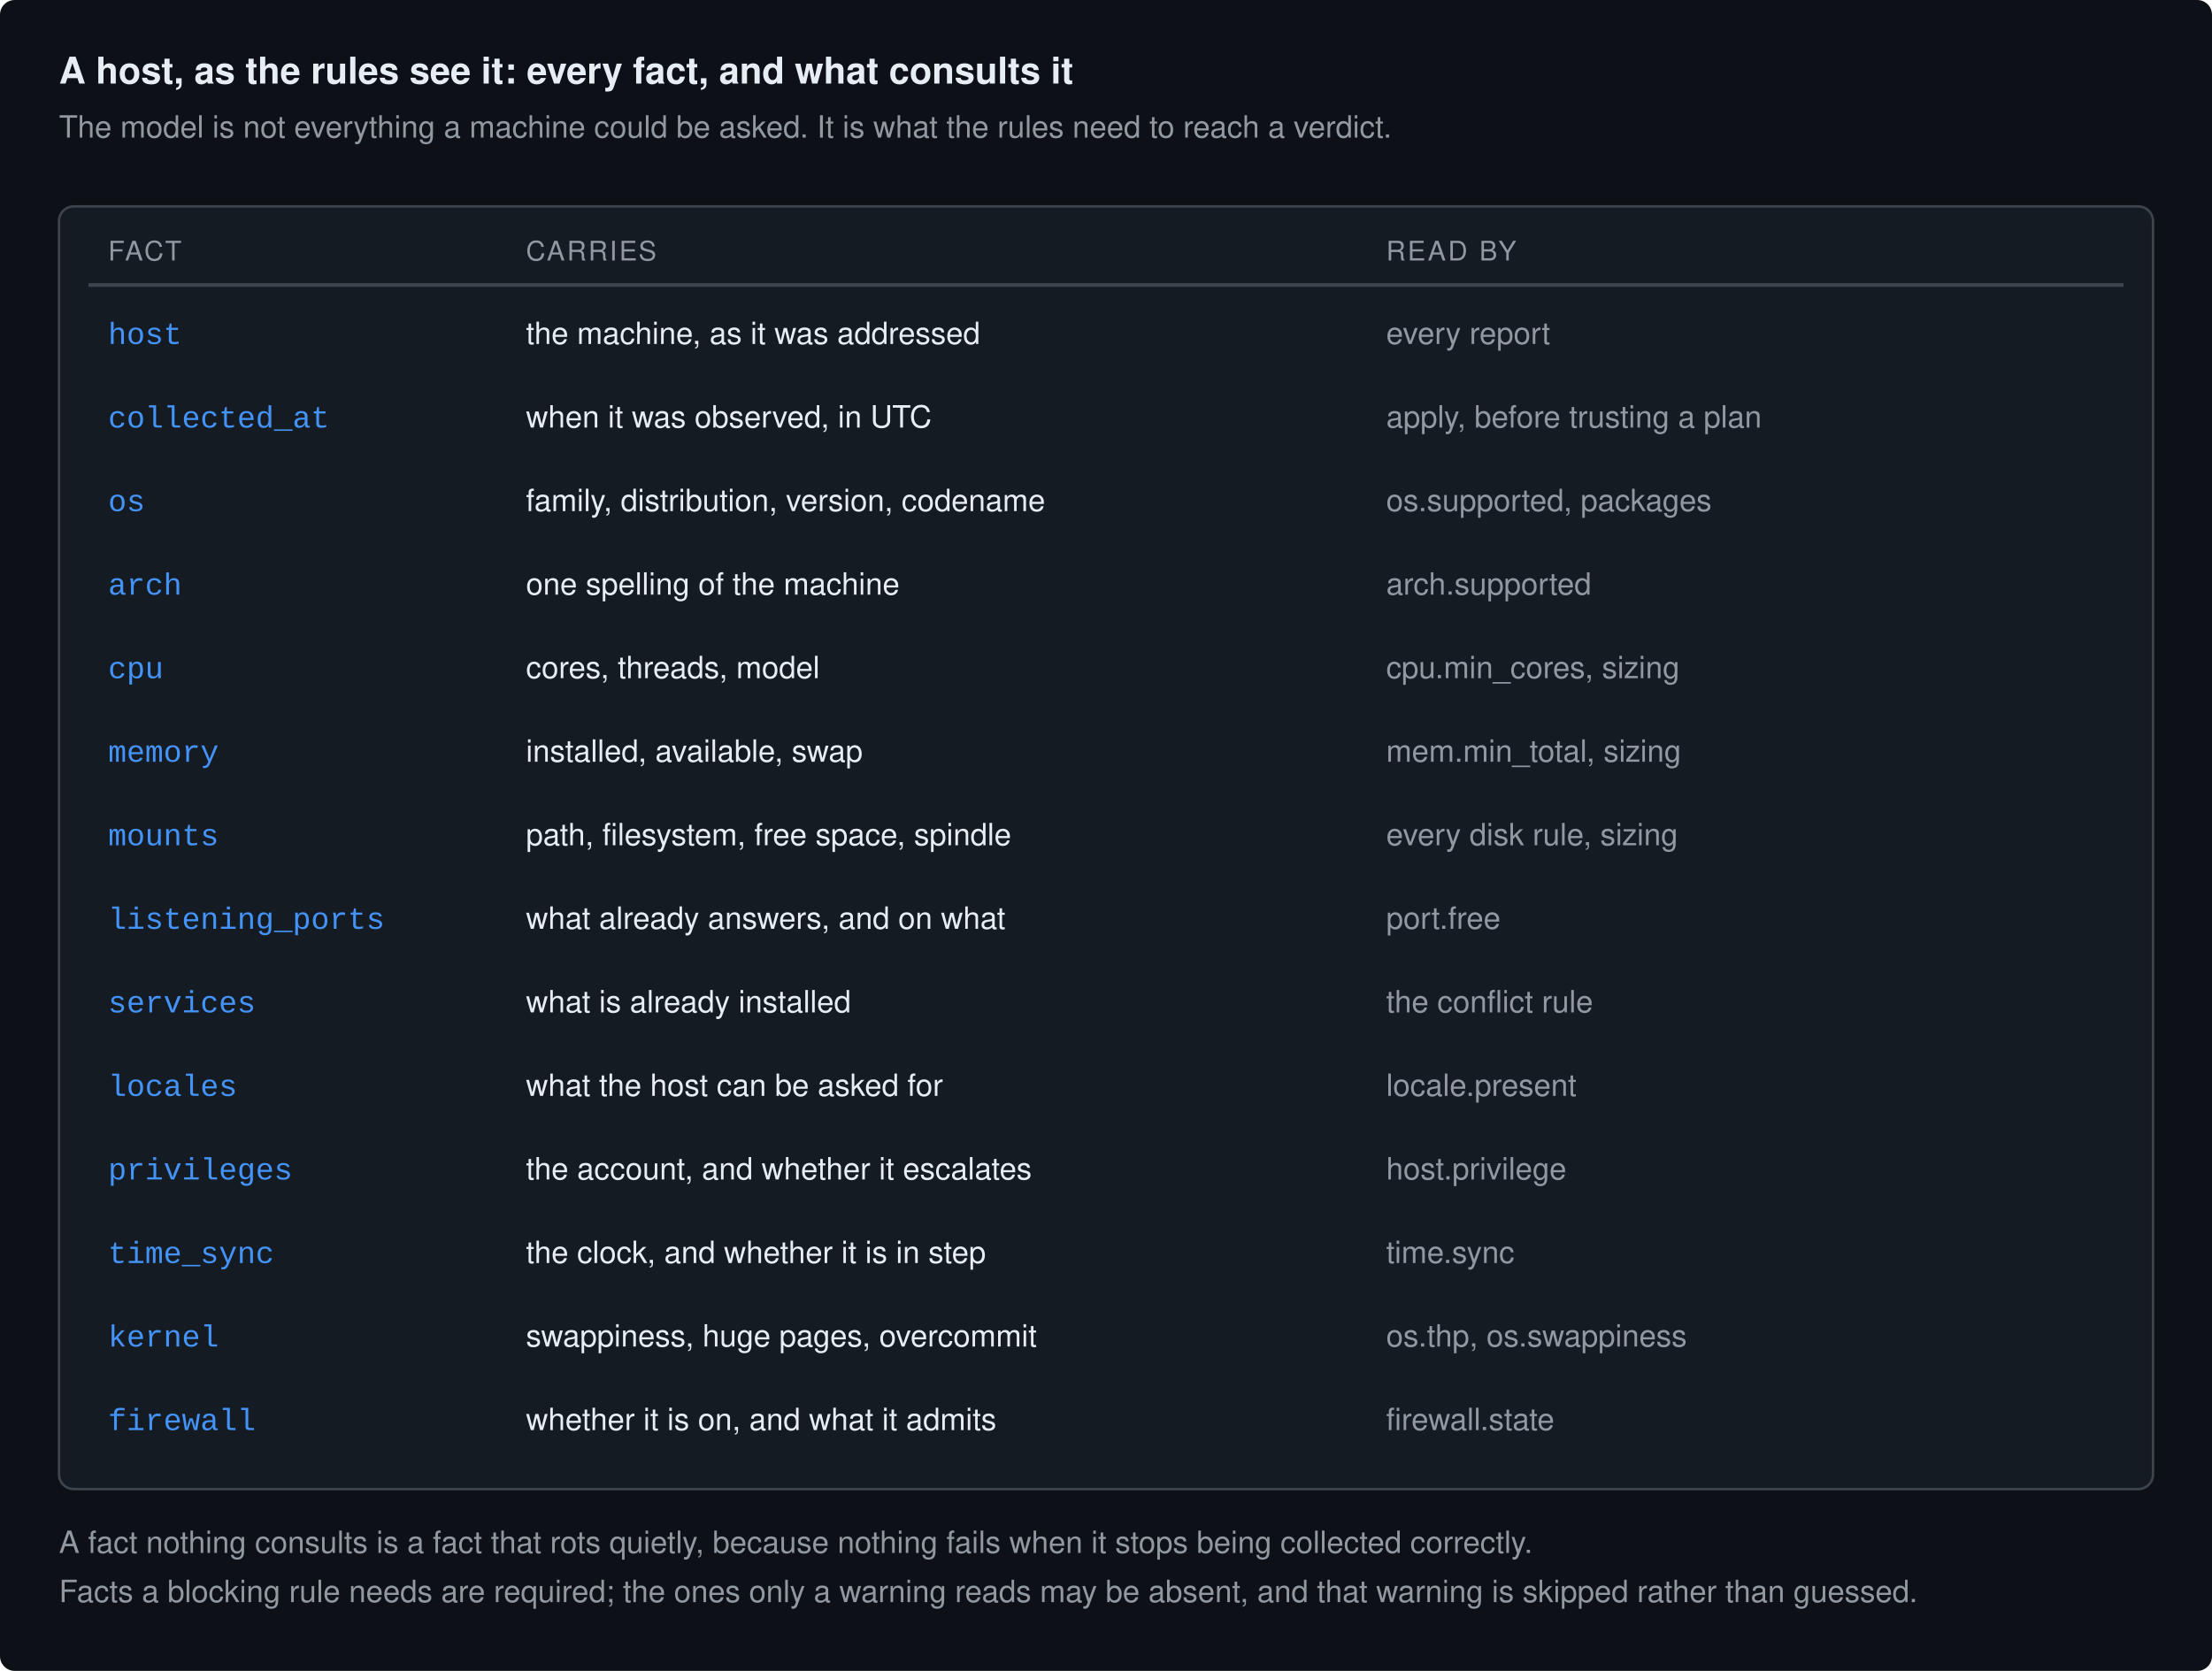
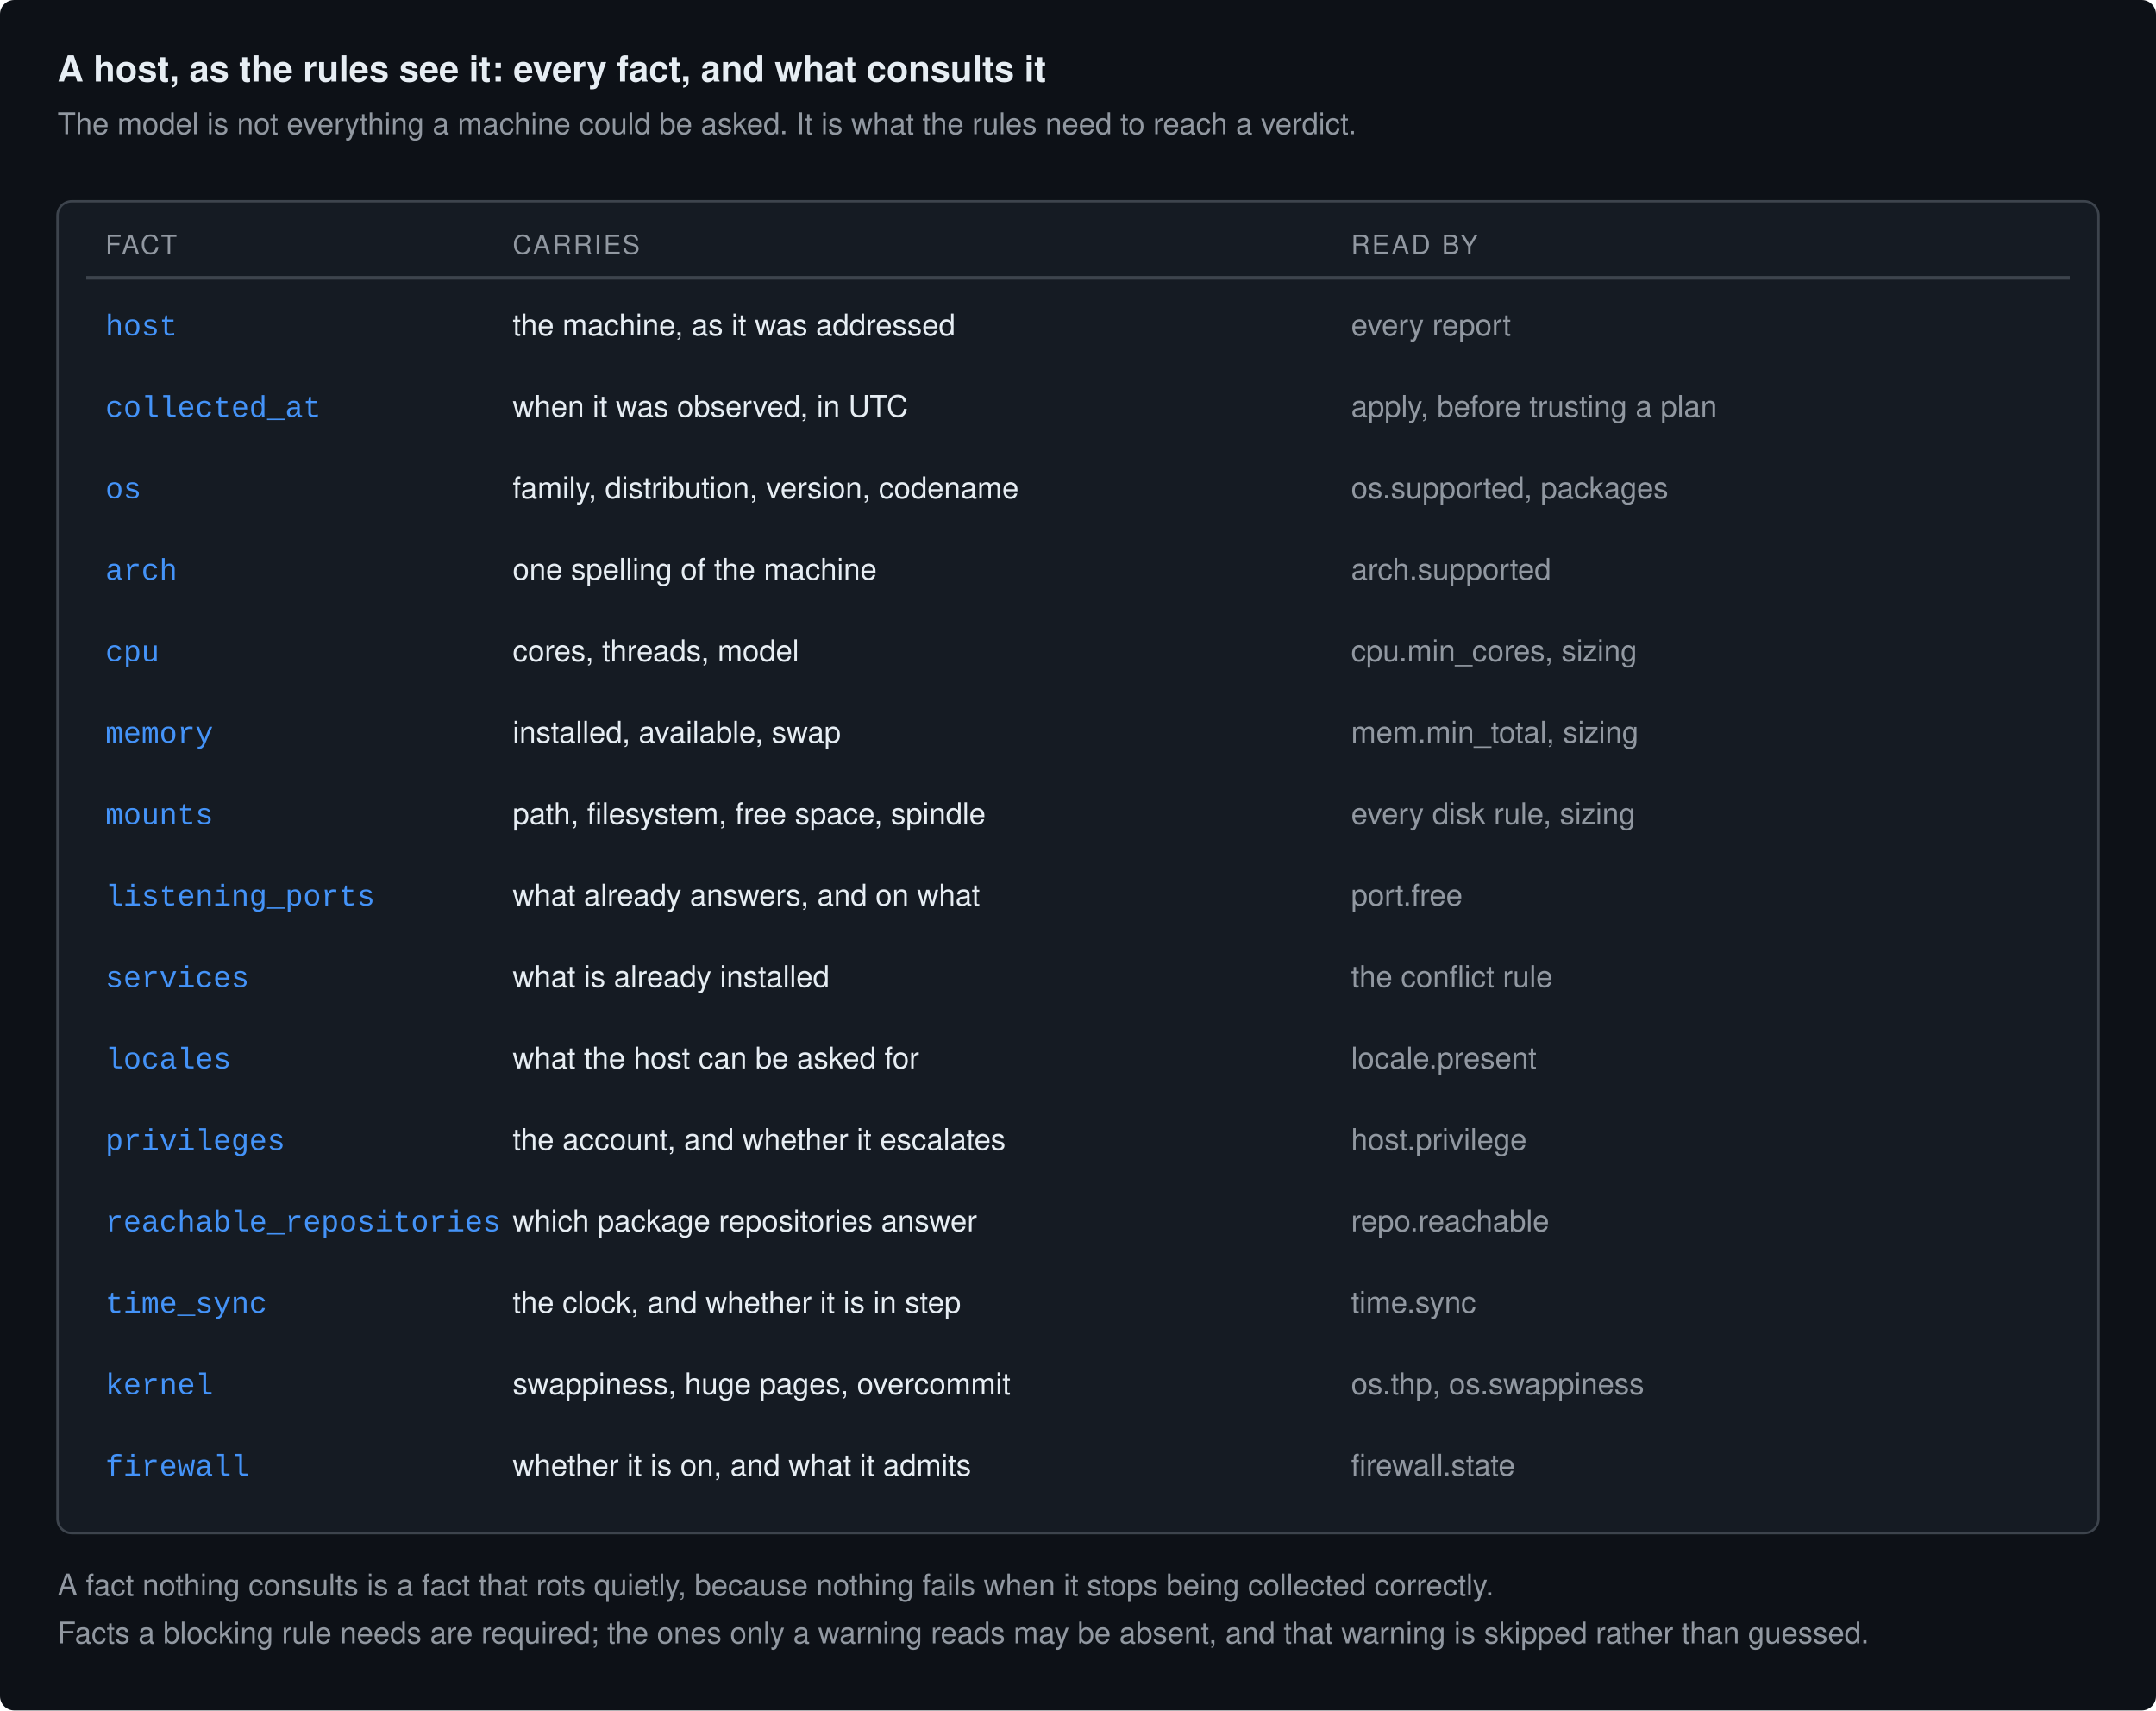
- <svg xmlns="http://www.w3.org/2000/svg" width="900" height="680" viewBox="0 0 900 680" role="img">
+ <svg xmlns="http://www.w3.org/2000/svg" width="900" height="714" viewBox="0 0 900 714" role="img">
  <defs>
    <marker id="arrow" viewBox="0 0 10 10" refX="9" refY="5" markerWidth="6" markerHeight="6" orient="auto">
      <path d="M 0 0 L 10 5 L 0 10 z" fill="context-stroke" />
    </marker>
  </defs>
-   <rect x="0" y="0" width="900" height="680" rx="6" fill="#0d1117" stroke="none" stroke-width="1" />
+   <rect x="0" y="0" width="900" height="714" rx="6" fill="#0d1117" stroke="none" stroke-width="1" />
  <text x="24.0" y="34" fill="#e6edf3" font-family="-apple-system, BlinkMacSystemFont, 'Segoe UI', Helvetica, Arial, sans-serif" font-size="15" font-weight="600" text-anchor="start" letter-spacing="normal" xml:space="preserve">A host, as the rules see it: every fact, and what consults it</text>
  <text x="24.0" y="56" fill="#9198a1" font-family="-apple-system, BlinkMacSystemFont, 'Segoe UI', Helvetica, Arial, sans-serif" font-size="12.5" font-weight="normal" text-anchor="start" letter-spacing="normal" xml:space="preserve">The model is not everything a machine could be asked. It is what the rules need to reach a verdict.</text>
-   <rect x="24.0" y="84.0" width="852.0" height="522.0" rx="6" fill="#151b23" stroke="#3d444d" stroke-width="1" />
+   <rect x="24.0" y="84.0" width="852.0" height="556.0" rx="6" fill="#151b23" stroke="#3d444d" stroke-width="1" />
  <text x="44.0" y="106.0" fill="#9198a1" font-family="-apple-system, BlinkMacSystemFont, 'Segoe UI', Helvetica, Arial, sans-serif" font-size="11" font-weight="normal" text-anchor="start" letter-spacing="0.08em" xml:space="preserve">FACT</text>
  <text x="214.0" y="106.0" fill="#9198a1" font-family="-apple-system, BlinkMacSystemFont, 'Segoe UI', Helvetica, Arial, sans-serif" font-size="11" font-weight="normal" text-anchor="start" letter-spacing="0.08em" xml:space="preserve">CARRIES</text>
  <text x="564.0" y="106.0" fill="#9198a1" font-family="-apple-system, BlinkMacSystemFont, 'Segoe UI', Helvetica, Arial, sans-serif" font-size="11" font-weight="normal" text-anchor="start" letter-spacing="0.08em" xml:space="preserve">READ BY</text>
  <line x1="36.0" y1="116.0" x2="864.0" y2="116.0" stroke="#3d444d" stroke-width="1.5" />
  <text x="44.0" y="140.0" fill="#4493f8" font-family="ui-monospace, SFMono-Regular, Menlo, Consolas, 'Liberation Mono', monospace" font-size="12.5" font-weight="normal" text-anchor="start" letter-spacing="normal" xml:space="preserve">host</text>
  <text x="214.0" y="140.0" fill="#e6edf3" font-family="-apple-system, BlinkMacSystemFont, 'Segoe UI', Helvetica, Arial, sans-serif" font-size="12.5" font-weight="normal" text-anchor="start" letter-spacing="normal" xml:space="preserve">the machine, as it was addressed</text>
  <text x="564.0" y="140.0" fill="#9198a1" font-family="-apple-system, BlinkMacSystemFont, 'Segoe UI', Helvetica, Arial, sans-serif" font-size="12.5" font-weight="normal" text-anchor="start" letter-spacing="normal" xml:space="preserve">every report</text>
  <text x="44.0" y="174.0" fill="#4493f8" font-family="ui-monospace, SFMono-Regular, Menlo, Consolas, 'Liberation Mono', monospace" font-size="12.5" font-weight="normal" text-anchor="start" letter-spacing="normal" xml:space="preserve">collected_at</text>
  <text x="214.0" y="174.0" fill="#e6edf3" font-family="-apple-system, BlinkMacSystemFont, 'Segoe UI', Helvetica, Arial, sans-serif" font-size="12.5" font-weight="normal" text-anchor="start" letter-spacing="normal" xml:space="preserve">when it was observed, in UTC</text>
  <text x="564.0" y="174.0" fill="#9198a1" font-family="-apple-system, BlinkMacSystemFont, 'Segoe UI', Helvetica, Arial, sans-serif" font-size="12.5" font-weight="normal" text-anchor="start" letter-spacing="normal" xml:space="preserve">apply, before trusting a plan</text>
  <text x="44.0" y="208.0" fill="#4493f8" font-family="ui-monospace, SFMono-Regular, Menlo, Consolas, 'Liberation Mono', monospace" font-size="12.5" font-weight="normal" text-anchor="start" letter-spacing="normal" xml:space="preserve">os</text>
  <text x="214.0" y="208.0" fill="#e6edf3" font-family="-apple-system, BlinkMacSystemFont, 'Segoe UI', Helvetica, Arial, sans-serif" font-size="12.5" font-weight="normal" text-anchor="start" letter-spacing="normal" xml:space="preserve">family, distribution, version, codename</text>
  <text x="564.0" y="208.0" fill="#9198a1" font-family="-apple-system, BlinkMacSystemFont, 'Segoe UI', Helvetica, Arial, sans-serif" font-size="12.5" font-weight="normal" text-anchor="start" letter-spacing="normal" xml:space="preserve">os.supported, packages</text>
  <text x="44.0" y="242.0" fill="#4493f8" font-family="ui-monospace, SFMono-Regular, Menlo, Consolas, 'Liberation Mono', monospace" font-size="12.5" font-weight="normal" text-anchor="start" letter-spacing="normal" xml:space="preserve">arch</text>
  <text x="214.0" y="242.0" fill="#e6edf3" font-family="-apple-system, BlinkMacSystemFont, 'Segoe UI', Helvetica, Arial, sans-serif" font-size="12.5" font-weight="normal" text-anchor="start" letter-spacing="normal" xml:space="preserve">one spelling of the machine</text>
  <text x="564.0" y="242.0" fill="#9198a1" font-family="-apple-system, BlinkMacSystemFont, 'Segoe UI', Helvetica, Arial, sans-serif" font-size="12.5" font-weight="normal" text-anchor="start" letter-spacing="normal" xml:space="preserve">arch.supported</text>
  <text x="44.0" y="276.0" fill="#4493f8" font-family="ui-monospace, SFMono-Regular, Menlo, Consolas, 'Liberation Mono', monospace" font-size="12.5" font-weight="normal" text-anchor="start" letter-spacing="normal" xml:space="preserve">cpu</text>
  <text x="214.0" y="276.0" fill="#e6edf3" font-family="-apple-system, BlinkMacSystemFont, 'Segoe UI', Helvetica, Arial, sans-serif" font-size="12.5" font-weight="normal" text-anchor="start" letter-spacing="normal" xml:space="preserve">cores, threads, model</text>
  <text x="564.0" y="276.0" fill="#9198a1" font-family="-apple-system, BlinkMacSystemFont, 'Segoe UI', Helvetica, Arial, sans-serif" font-size="12.5" font-weight="normal" text-anchor="start" letter-spacing="normal" xml:space="preserve">cpu.min_cores, sizing</text>
  <text x="44.0" y="310.0" fill="#4493f8" font-family="ui-monospace, SFMono-Regular, Menlo, Consolas, 'Liberation Mono', monospace" font-size="12.5" font-weight="normal" text-anchor="start" letter-spacing="normal" xml:space="preserve">memory</text>
  <text x="214.0" y="310.0" fill="#e6edf3" font-family="-apple-system, BlinkMacSystemFont, 'Segoe UI', Helvetica, Arial, sans-serif" font-size="12.5" font-weight="normal" text-anchor="start" letter-spacing="normal" xml:space="preserve">installed, available, swap</text>
  <text x="564.0" y="310.0" fill="#9198a1" font-family="-apple-system, BlinkMacSystemFont, 'Segoe UI', Helvetica, Arial, sans-serif" font-size="12.5" font-weight="normal" text-anchor="start" letter-spacing="normal" xml:space="preserve">mem.min_total, sizing</text>
  <text x="44.0" y="344.0" fill="#4493f8" font-family="ui-monospace, SFMono-Regular, Menlo, Consolas, 'Liberation Mono', monospace" font-size="12.5" font-weight="normal" text-anchor="start" letter-spacing="normal" xml:space="preserve">mounts</text>
  <text x="214.0" y="344.0" fill="#e6edf3" font-family="-apple-system, BlinkMacSystemFont, 'Segoe UI', Helvetica, Arial, sans-serif" font-size="12.5" font-weight="normal" text-anchor="start" letter-spacing="normal" xml:space="preserve">path, filesystem, free space, spindle</text>
  <text x="564.0" y="344.0" fill="#9198a1" font-family="-apple-system, BlinkMacSystemFont, 'Segoe UI', Helvetica, Arial, sans-serif" font-size="12.5" font-weight="normal" text-anchor="start" letter-spacing="normal" xml:space="preserve">every disk rule, sizing</text>
  <text x="44.0" y="378.0" fill="#4493f8" font-family="ui-monospace, SFMono-Regular, Menlo, Consolas, 'Liberation Mono', monospace" font-size="12.5" font-weight="normal" text-anchor="start" letter-spacing="normal" xml:space="preserve">listening_ports</text>
  <text x="214.0" y="378.0" fill="#e6edf3" font-family="-apple-system, BlinkMacSystemFont, 'Segoe UI', Helvetica, Arial, sans-serif" font-size="12.5" font-weight="normal" text-anchor="start" letter-spacing="normal" xml:space="preserve">what already answers, and on what</text>
  <text x="564.0" y="378.0" fill="#9198a1" font-family="-apple-system, BlinkMacSystemFont, 'Segoe UI', Helvetica, Arial, sans-serif" font-size="12.5" font-weight="normal" text-anchor="start" letter-spacing="normal" xml:space="preserve">port.free</text>
  <text x="44.0" y="412.0" fill="#4493f8" font-family="ui-monospace, SFMono-Regular, Menlo, Consolas, 'Liberation Mono', monospace" font-size="12.5" font-weight="normal" text-anchor="start" letter-spacing="normal" xml:space="preserve">services</text>
  <text x="214.0" y="412.0" fill="#e6edf3" font-family="-apple-system, BlinkMacSystemFont, 'Segoe UI', Helvetica, Arial, sans-serif" font-size="12.5" font-weight="normal" text-anchor="start" letter-spacing="normal" xml:space="preserve">what is already installed</text>
  <text x="564.0" y="412.0" fill="#9198a1" font-family="-apple-system, BlinkMacSystemFont, 'Segoe UI', Helvetica, Arial, sans-serif" font-size="12.5" font-weight="normal" text-anchor="start" letter-spacing="normal" xml:space="preserve">the conflict rule</text>
  <text x="44.0" y="446.0" fill="#4493f8" font-family="ui-monospace, SFMono-Regular, Menlo, Consolas, 'Liberation Mono', monospace" font-size="12.5" font-weight="normal" text-anchor="start" letter-spacing="normal" xml:space="preserve">locales</text>
  <text x="214.0" y="446.0" fill="#e6edf3" font-family="-apple-system, BlinkMacSystemFont, 'Segoe UI', Helvetica, Arial, sans-serif" font-size="12.5" font-weight="normal" text-anchor="start" letter-spacing="normal" xml:space="preserve">what the host can be asked for</text>
  <text x="564.0" y="446.0" fill="#9198a1" font-family="-apple-system, BlinkMacSystemFont, 'Segoe UI', Helvetica, Arial, sans-serif" font-size="12.5" font-weight="normal" text-anchor="start" letter-spacing="normal" xml:space="preserve">locale.present</text>
  <text x="44.0" y="480.0" fill="#4493f8" font-family="ui-monospace, SFMono-Regular, Menlo, Consolas, 'Liberation Mono', monospace" font-size="12.5" font-weight="normal" text-anchor="start" letter-spacing="normal" xml:space="preserve">privileges</text>
  <text x="214.0" y="480.0" fill="#e6edf3" font-family="-apple-system, BlinkMacSystemFont, 'Segoe UI', Helvetica, Arial, sans-serif" font-size="12.5" font-weight="normal" text-anchor="start" letter-spacing="normal" xml:space="preserve">the account, and whether it escalates</text>
  <text x="564.0" y="480.0" fill="#9198a1" font-family="-apple-system, BlinkMacSystemFont, 'Segoe UI', Helvetica, Arial, sans-serif" font-size="12.5" font-weight="normal" text-anchor="start" letter-spacing="normal" xml:space="preserve">host.privilege</text>
-   <text x="44.0" y="514.0" fill="#4493f8" font-family="ui-monospace, SFMono-Regular, Menlo, Consolas, 'Liberation Mono', monospace" font-size="12.5" font-weight="normal" text-anchor="start" letter-spacing="normal" xml:space="preserve">time_sync</text>
-   <text x="214.0" y="514.0" fill="#e6edf3" font-family="-apple-system, BlinkMacSystemFont, 'Segoe UI', Helvetica, Arial, sans-serif" font-size="12.5" font-weight="normal" text-anchor="start" letter-spacing="normal" xml:space="preserve">the clock, and whether it is in step</text>
-   <text x="564.0" y="514.0" fill="#9198a1" font-family="-apple-system, BlinkMacSystemFont, 'Segoe UI', Helvetica, Arial, sans-serif" font-size="12.5" font-weight="normal" text-anchor="start" letter-spacing="normal" xml:space="preserve">time.sync</text>
-   <text x="44.0" y="548.0" fill="#4493f8" font-family="ui-monospace, SFMono-Regular, Menlo, Consolas, 'Liberation Mono', monospace" font-size="12.5" font-weight="normal" text-anchor="start" letter-spacing="normal" xml:space="preserve">kernel</text>
-   <text x="214.0" y="548.0" fill="#e6edf3" font-family="-apple-system, BlinkMacSystemFont, 'Segoe UI', Helvetica, Arial, sans-serif" font-size="12.5" font-weight="normal" text-anchor="start" letter-spacing="normal" xml:space="preserve">swappiness, huge pages, overcommit</text>
-   <text x="564.0" y="548.0" fill="#9198a1" font-family="-apple-system, BlinkMacSystemFont, 'Segoe UI', Helvetica, Arial, sans-serif" font-size="12.5" font-weight="normal" text-anchor="start" letter-spacing="normal" xml:space="preserve">os.thp, os.swappiness</text>
-   <text x="44.0" y="582.0" fill="#4493f8" font-family="ui-monospace, SFMono-Regular, Menlo, Consolas, 'Liberation Mono', monospace" font-size="12.5" font-weight="normal" text-anchor="start" letter-spacing="normal" xml:space="preserve">firewall</text>
-   <text x="214.0" y="582.0" fill="#e6edf3" font-family="-apple-system, BlinkMacSystemFont, 'Segoe UI', Helvetica, Arial, sans-serif" font-size="12.5" font-weight="normal" text-anchor="start" letter-spacing="normal" xml:space="preserve">whether it is on, and what it admits</text>
-   <text x="564.0" y="582.0" fill="#9198a1" font-family="-apple-system, BlinkMacSystemFont, 'Segoe UI', Helvetica, Arial, sans-serif" font-size="12.5" font-weight="normal" text-anchor="start" letter-spacing="normal" xml:space="preserve">firewall.state</text>
-   <text x="24.0" y="632.0" fill="#9198a1" font-family="-apple-system, BlinkMacSystemFont, 'Segoe UI', Helvetica, Arial, sans-serif" font-size="12.5" font-weight="normal" text-anchor="start" letter-spacing="normal" xml:space="preserve">A fact nothing consults is a fact that rots quietly, because nothing fails when it stops being collected correctly.</text>
-   <text x="24.0" y="652.0" fill="#9198a1" font-family="-apple-system, BlinkMacSystemFont, 'Segoe UI', Helvetica, Arial, sans-serif" font-size="12.5" font-weight="normal" text-anchor="start" letter-spacing="normal" xml:space="preserve">Facts a blocking rule needs are required; the ones only a warning reads may be absent, and that warning is skipped rather than guessed.</text>
+   <text x="44.0" y="514.0" fill="#4493f8" font-family="ui-monospace, SFMono-Regular, Menlo, Consolas, 'Liberation Mono', monospace" font-size="12.5" font-weight="normal" text-anchor="start" letter-spacing="normal" xml:space="preserve">reachable_repositories</text>
+   <text x="214.0" y="514.0" fill="#e6edf3" font-family="-apple-system, BlinkMacSystemFont, 'Segoe UI', Helvetica, Arial, sans-serif" font-size="12.5" font-weight="normal" text-anchor="start" letter-spacing="normal" xml:space="preserve">which package repositories answer</text>
+   <text x="564.0" y="514.0" fill="#9198a1" font-family="-apple-system, BlinkMacSystemFont, 'Segoe UI', Helvetica, Arial, sans-serif" font-size="12.5" font-weight="normal" text-anchor="start" letter-spacing="normal" xml:space="preserve">repo.reachable</text>
+   <text x="44.0" y="548.0" fill="#4493f8" font-family="ui-monospace, SFMono-Regular, Menlo, Consolas, 'Liberation Mono', monospace" font-size="12.5" font-weight="normal" text-anchor="start" letter-spacing="normal" xml:space="preserve">time_sync</text>
+   <text x="214.0" y="548.0" fill="#e6edf3" font-family="-apple-system, BlinkMacSystemFont, 'Segoe UI', Helvetica, Arial, sans-serif" font-size="12.5" font-weight="normal" text-anchor="start" letter-spacing="normal" xml:space="preserve">the clock, and whether it is in step</text>
+   <text x="564.0" y="548.0" fill="#9198a1" font-family="-apple-system, BlinkMacSystemFont, 'Segoe UI', Helvetica, Arial, sans-serif" font-size="12.5" font-weight="normal" text-anchor="start" letter-spacing="normal" xml:space="preserve">time.sync</text>
+   <text x="44.0" y="582.0" fill="#4493f8" font-family="ui-monospace, SFMono-Regular, Menlo, Consolas, 'Liberation Mono', monospace" font-size="12.5" font-weight="normal" text-anchor="start" letter-spacing="normal" xml:space="preserve">kernel</text>
+   <text x="214.0" y="582.0" fill="#e6edf3" font-family="-apple-system, BlinkMacSystemFont, 'Segoe UI', Helvetica, Arial, sans-serif" font-size="12.5" font-weight="normal" text-anchor="start" letter-spacing="normal" xml:space="preserve">swappiness, huge pages, overcommit</text>
+   <text x="564.0" y="582.0" fill="#9198a1" font-family="-apple-system, BlinkMacSystemFont, 'Segoe UI', Helvetica, Arial, sans-serif" font-size="12.5" font-weight="normal" text-anchor="start" letter-spacing="normal" xml:space="preserve">os.thp, os.swappiness</text>
+   <text x="44.0" y="616.0" fill="#4493f8" font-family="ui-monospace, SFMono-Regular, Menlo, Consolas, 'Liberation Mono', monospace" font-size="12.5" font-weight="normal" text-anchor="start" letter-spacing="normal" xml:space="preserve">firewall</text>
+   <text x="214.0" y="616.0" fill="#e6edf3" font-family="-apple-system, BlinkMacSystemFont, 'Segoe UI', Helvetica, Arial, sans-serif" font-size="12.5" font-weight="normal" text-anchor="start" letter-spacing="normal" xml:space="preserve">whether it is on, and what it admits</text>
+   <text x="564.0" y="616.0" fill="#9198a1" font-family="-apple-system, BlinkMacSystemFont, 'Segoe UI', Helvetica, Arial, sans-serif" font-size="12.5" font-weight="normal" text-anchor="start" letter-spacing="normal" xml:space="preserve">firewall.state</text>
+   <text x="24.0" y="666.0" fill="#9198a1" font-family="-apple-system, BlinkMacSystemFont, 'Segoe UI', Helvetica, Arial, sans-serif" font-size="12.5" font-weight="normal" text-anchor="start" letter-spacing="normal" xml:space="preserve">A fact nothing consults is a fact that rots quietly, because nothing fails when it stops being collected correctly.</text>
+   <text x="24.0" y="686.0" fill="#9198a1" font-family="-apple-system, BlinkMacSystemFont, 'Segoe UI', Helvetica, Arial, sans-serif" font-size="12.5" font-weight="normal" text-anchor="start" letter-spacing="normal" xml:space="preserve">Facts a blocking rule needs are required; the ones only a warning reads may be absent, and that warning is skipped rather than guessed.</text>
</svg>
